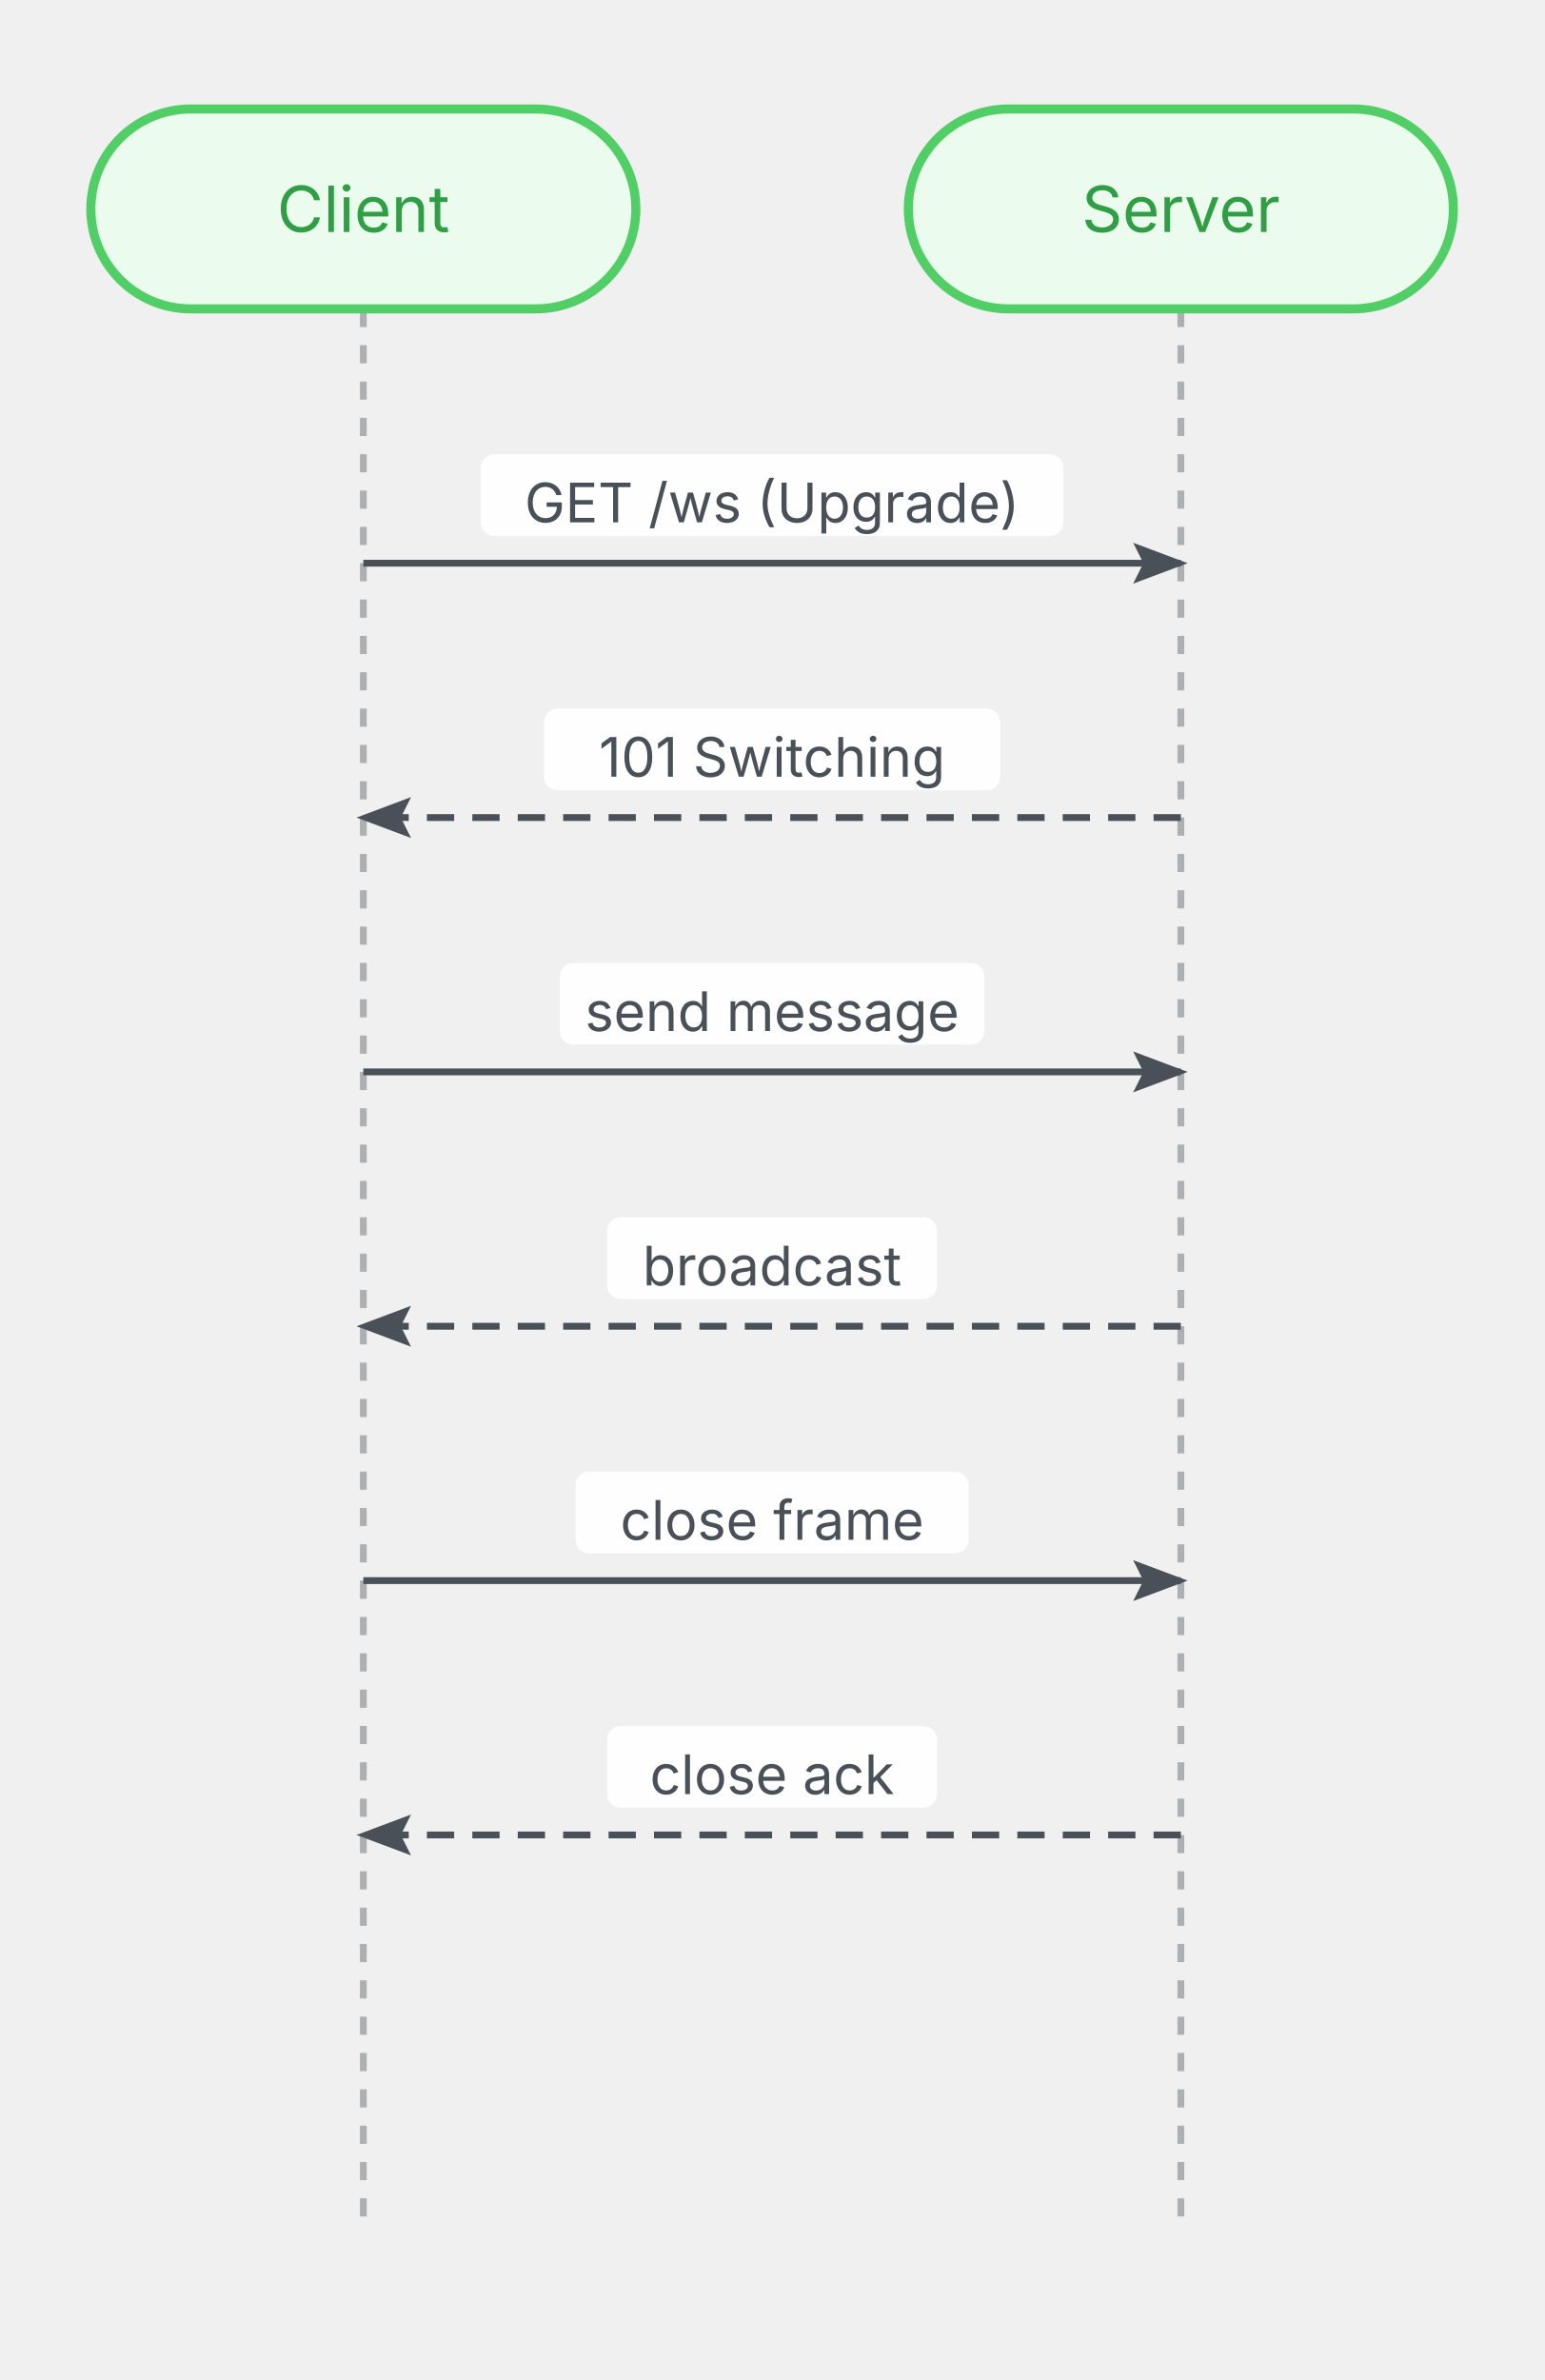
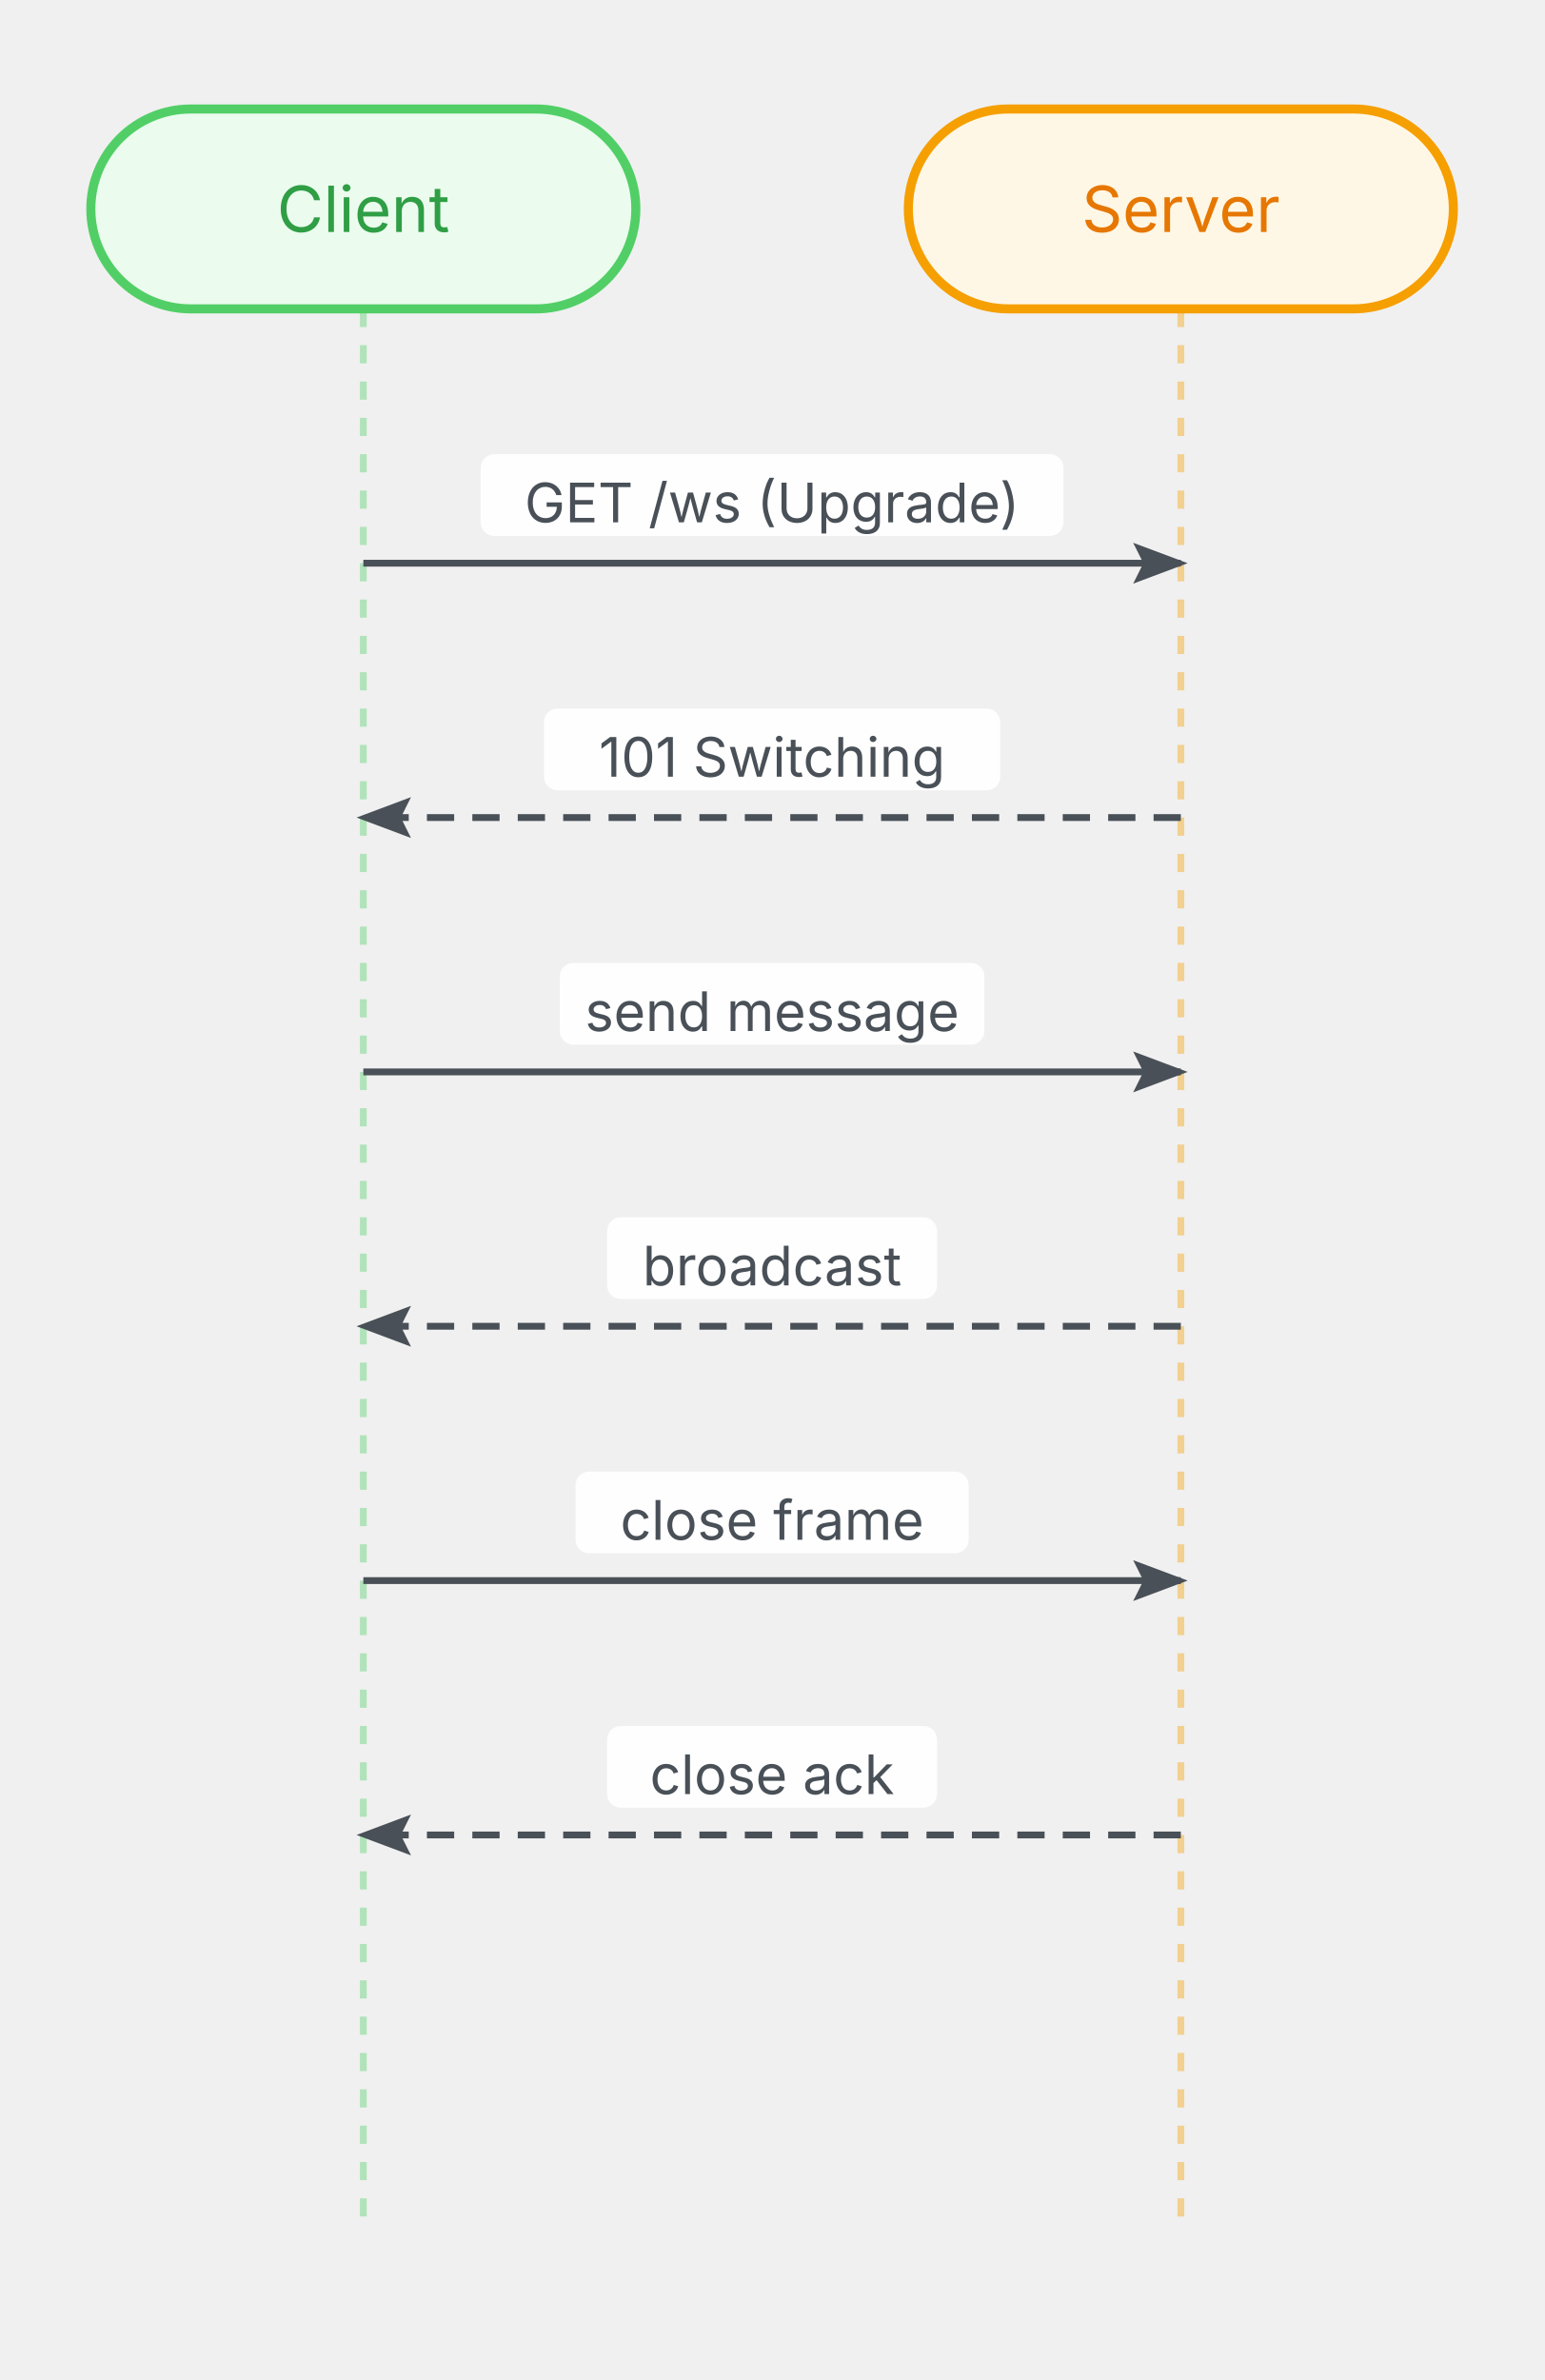
<svg xmlns="http://www.w3.org/2000/svg" width="340" height="524" viewBox="0 0 340 524">
  <defs>
    <marker id="seq-arrow" markerWidth="8" markerHeight="6" refX="7" refY="3" orient="auto" markerUnits="strokeWidth">
      <polygon points="0 0, 8 3, 0 6, 1.5 3" fill="#495057" />
    </marker>
  </defs>
  <g class="sequence-diagram">
-     <line x1="80" y1="68" x2="80" y2="492" stroke="#495057" stroke-width="1.5" stroke-dasharray="4 4" opacity="0.4" />
-     <line x1="260" y1="68" x2="260" y2="492" stroke="#495057" stroke-width="1.5" stroke-dasharray="4 4" opacity="0.4" />
+     <line x1="80" y1="68" x2="80" y2="492" stroke="#51cf66" stroke-width="1.5" stroke-dasharray="4 4" opacity="0.4" />
+     <line x1="260" y1="68" x2="260" y2="492" stroke="#f59f00" stroke-width="1.5" stroke-dasharray="4 4" opacity="0.4" />
    <rect x="20" y="24" width="120" height="44" rx="22" ry="22" fill="#ebfbee" stroke="#51cf66" stroke-width="2" />
    <text x="80" y="46" text-anchor="middle" dominant-baseline="middle" font-family="Inter, system-ui, -apple-system, sans-serif" font-size="14" fill="#2f9e44">Client</text>
-     <rect x="200" y="24" width="120" height="44" rx="22" ry="22" fill="#ebfbee" stroke="#51cf66" stroke-width="2" />
-     <text x="260" y="46" text-anchor="middle" dominant-baseline="middle" font-family="Inter, system-ui, -apple-system, sans-serif" font-size="14" fill="#2f9e44">Server</text>
+     <rect x="200" y="24" width="120" height="44" rx="22" ry="22" fill="#fff7e6" stroke="#f59f00" stroke-width="2" />
+     <text x="260" y="46" text-anchor="middle" dominant-baseline="middle" font-family="Inter, system-ui, -apple-system, sans-serif" font-size="14" fill="#e67700">Server</text>
    <line x1="80" y1="124" x2="260" y2="124" stroke="#495057" stroke-width="1.5" fill="none" marker-end="url(#seq-arrow)" />
    <rect x="105.84" y="100" width="128.32" height="18" fill="white" rx="3" opacity="0.9" />
    <text x="170" y="115" text-anchor="middle" dominant-baseline="auto" font-family="Inter, system-ui, -apple-system, sans-serif" font-size="12" fill="#495057">GET /ws (Upgrade)</text>
    <line x1="260" y1="180" x2="80" y2="180" stroke="#495057" stroke-width="1.5" fill="none" marker-end="url(#seq-arrow)" stroke-dasharray="6 4" />
    <rect x="119.76" y="156" width="100.48" height="18" fill="white" rx="3" opacity="0.9" />
    <text x="170" y="171" text-anchor="middle" dominant-baseline="auto" font-family="Inter, system-ui, -apple-system, sans-serif" font-size="12" fill="#495057">101 Switching</text>
    <line x1="80" y1="236" x2="260" y2="236" stroke="#495057" stroke-width="1.5" fill="none" marker-end="url(#seq-arrow)" />
    <rect x="123.24" y="212" width="93.52" height="18" fill="white" rx="3" opacity="0.9" />
    <text x="170" y="227" text-anchor="middle" dominant-baseline="auto" font-family="Inter, system-ui, -apple-system, sans-serif" font-size="12" fill="#495057">send message</text>
    <line x1="260" y1="292" x2="80" y2="292" stroke="#495057" stroke-width="1.5" fill="none" marker-end="url(#seq-arrow)" stroke-dasharray="6 4" />
    <rect x="133.68" y="268" width="72.64" height="18" fill="white" rx="3" opacity="0.9" />
    <text x="170" y="283" text-anchor="middle" dominant-baseline="auto" font-family="Inter, system-ui, -apple-system, sans-serif" font-size="12" fill="#495057">broadcast</text>
    <line x1="80" y1="348" x2="260" y2="348" stroke="#495057" stroke-width="1.5" fill="none" marker-end="url(#seq-arrow)" />
    <rect x="126.72" y="324" width="86.56" height="18" fill="white" rx="3" opacity="0.9" />
    <text x="170" y="339" text-anchor="middle" dominant-baseline="auto" font-family="Inter, system-ui, -apple-system, sans-serif" font-size="12" fill="#495057">close frame</text>
    <line x1="260" y1="404" x2="80" y2="404" stroke="#495057" stroke-width="1.5" fill="none" marker-end="url(#seq-arrow)" stroke-dasharray="6 4" />
    <rect x="133.68" y="380" width="72.64" height="18" fill="white" rx="3" opacity="0.9" />
    <text x="170" y="395" text-anchor="middle" dominant-baseline="auto" font-family="Inter, system-ui, -apple-system, sans-serif" font-size="12" fill="#495057">close ack</text>
  </g>
</svg>
